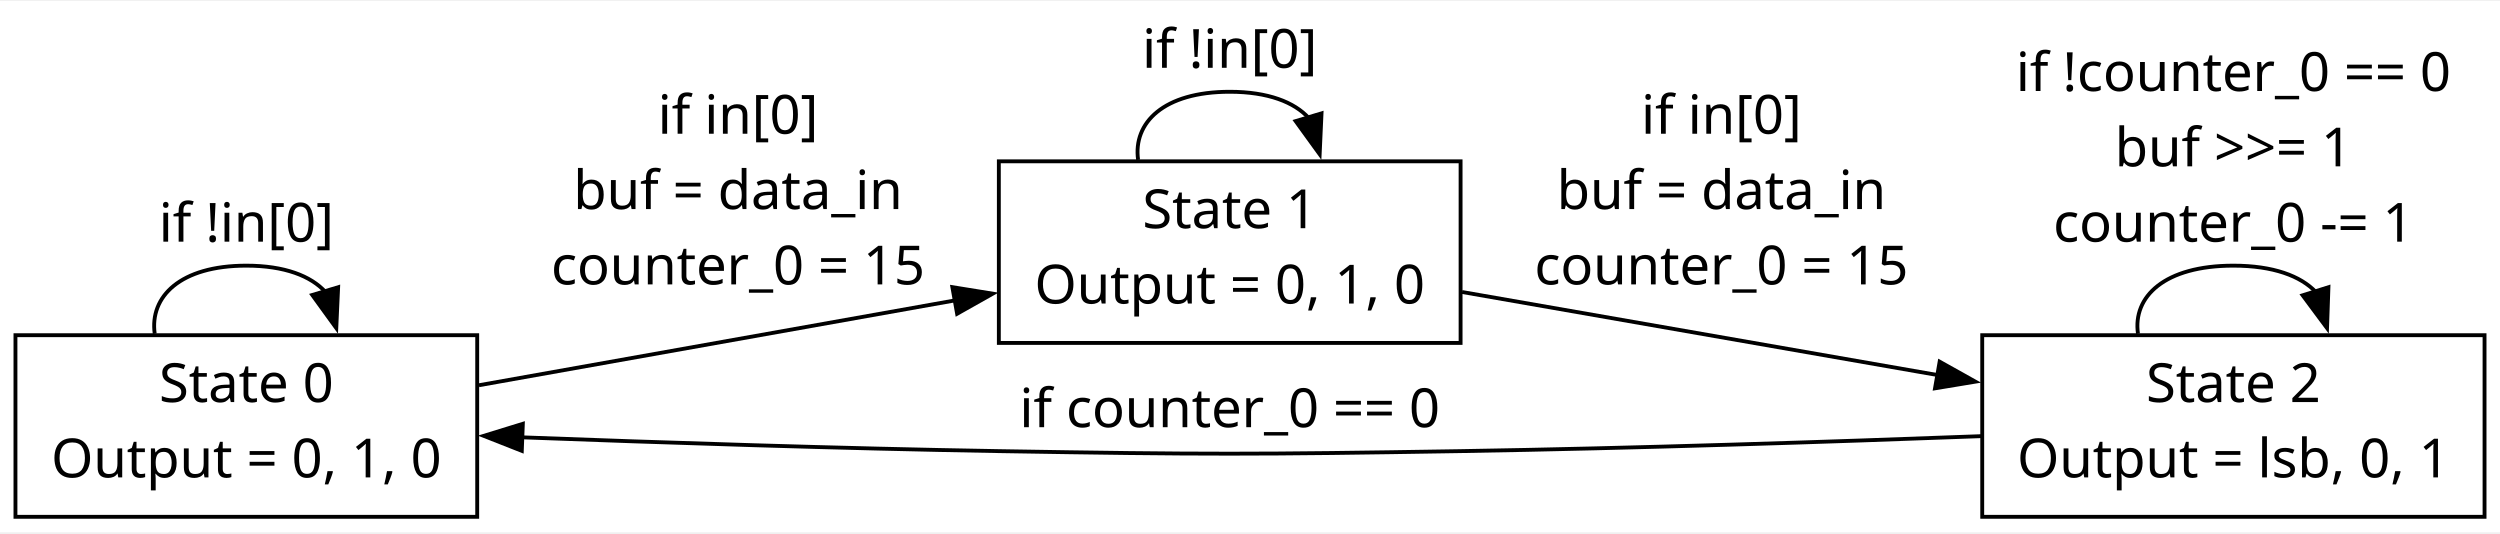
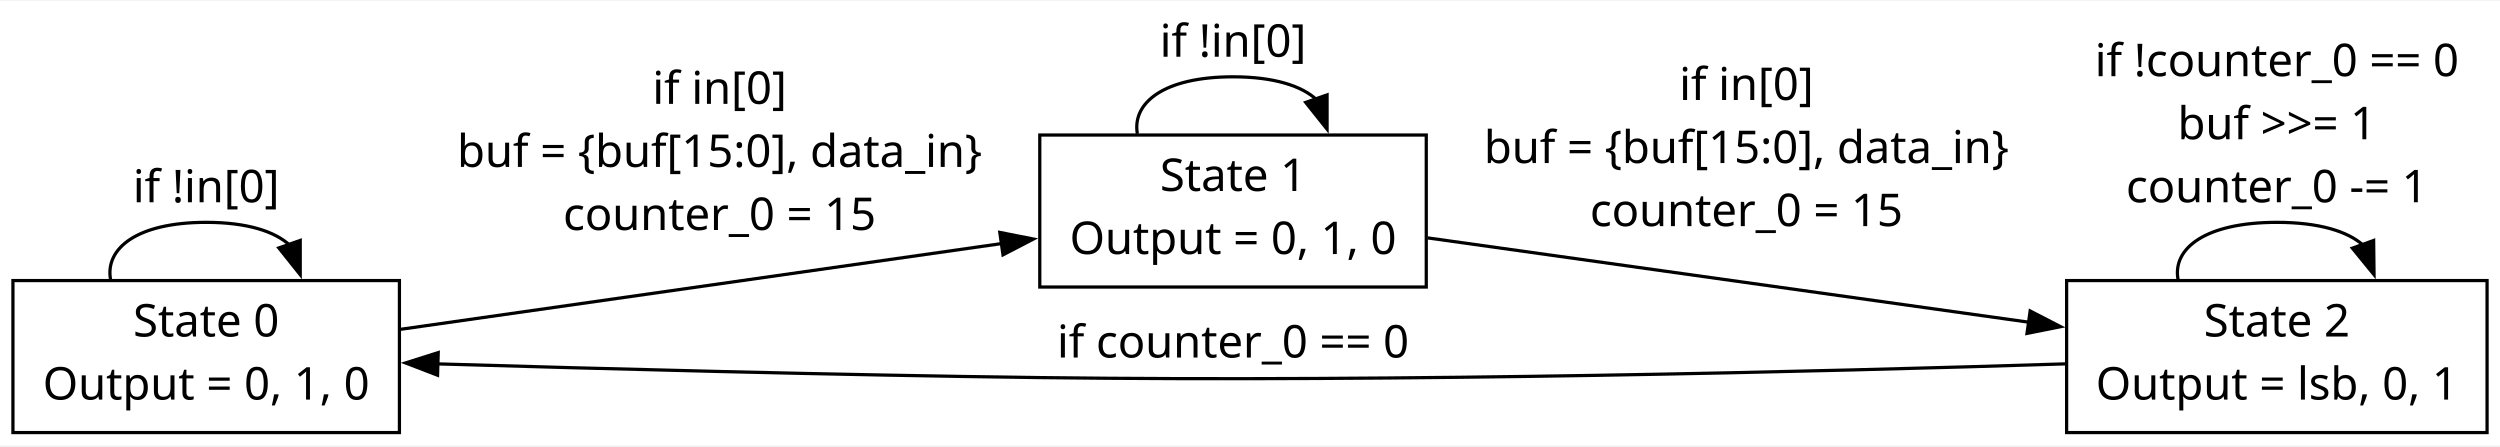
- <svg xmlns="http://www.w3.org/2000/svg" width="647pt" height="138pt" viewBox="0.00 0.00 647.00 137.50">
+ <svg xmlns="http://www.w3.org/2000/svg" width="773pt" height="138pt" viewBox="0.00 0.00 773.00 137.50">
  <g id="graph0" class="graph" transform="scale(1 1) rotate(0) translate(4 133.5)">
-     <polygon fill="white" stroke="none" points="-4,4 -4,-133.5 643,-133.5 643,4 -4,4" />
+     <polygon fill="white" stroke="none" points="-4,4 -4,-133.5 769,-133.5 769,4 -4,4" />
    <g id="node1" class="node">
      <polygon fill="none" stroke="black" points="119.5,-47 0,-47 0,0 119.5,0 119.5,-47" />
      <text text-anchor="middle" x="59.75" y="-29.7" font-family="Noto Sans" font-size="14.00">State 0</text>
      <text text-anchor="middle" x="59.75" y="-10.2" font-family="Noto Sans" font-size="14.00">Output = 0, 1, 0</text>
    </g>
    <g id="edge2" class="edge">
-       <path fill="none" stroke="black" d="M36.04,-47.38C34.7,-56.96 42.6,-65 59.75,-65 69.66,-65 76.49,-62.31 80.22,-58.19" />
-       <polygon fill="black" stroke="black" points="83.51,-59.42 83.03,-48.83 76.81,-57.41 83.51,-59.42" />
+       <path fill="none" stroke="black" d="M30.17,-47.38C28.49,-56.96 38.36,-65 59.75,-65 72.45,-65 81.09,-62.17 85.66,-57.86" />
+       <polygon fill="black" stroke="black" points="88.83,-59.41 88.83,-48.81 82.22,-57.09 88.83,-59.41" />
      <text text-anchor="middle" x="59.75" y="-71.2" font-family="Noto Sans" font-size="14.00">if !in[0]</text>
    </g>
    <g id="node2" class="node">
-       <polygon fill="none" stroke="black" points="374,-92 254.5,-92 254.5,-45 374,-45 374,-92" />
-       <text text-anchor="middle" x="314.25" y="-74.7" font-family="Noto Sans" font-size="14.00">State 1</text>
-       <text text-anchor="middle" x="314.25" y="-55.2" font-family="Noto Sans" font-size="14.00">Output = 0, 1, 0</text>
+       <polygon fill="none" stroke="black" points="437,-92 317.5,-92 317.5,-45 437,-45 437,-92" />
+       <text text-anchor="middle" x="377.25" y="-74.7" font-family="Noto Sans" font-size="14.00">State 1</text>
+       <text text-anchor="middle" x="377.25" y="-55.2" font-family="Noto Sans" font-size="14.00">Output = 0, 1, 0</text>
    </g>
    <g id="edge1" class="edge">
-       <path fill="none" stroke="black" d="M119.95,-34.05C156.83,-40.62 204.47,-49.11 243.22,-56.02" />
-       <polygon fill="black" stroke="black" points="242.47,-59.44 252.93,-57.75 243.7,-52.55 242.47,-59.44" />
-       <text text-anchor="middle" x="187" y="-99.14" font-family="Noto Sans" font-size="14.00">if in[0]</text>
-       <text text-anchor="middle" x="187" y="-79.64" font-family="Noto Sans" font-size="14.00">buf = data_in</text>
-       <text text-anchor="middle" x="187" y="-60.14" font-family="Noto Sans" font-size="14.00">counter_0 = 15</text>
+       <path fill="none" stroke="black" d="M119.72,-31.91C172.45,-39.43 249.81,-50.47 305.78,-58.45" />
+       <polygon fill="black" stroke="black" points="305.14,-61.89 315.53,-59.84 306.13,-54.96 305.14,-61.89" />
+       <text text-anchor="middle" x="218.5" y="-101.63" font-family="Noto Sans" font-size="14.00">if in[0]</text>
+       <text text-anchor="middle" x="218.5" y="-82.13" font-family="Noto Sans" font-size="14.00">buf = {buf[15:0], data_in}</text>
+       <text text-anchor="middle" x="218.5" y="-62.63" font-family="Noto Sans" font-size="14.00">counter_0 = 15</text>
    </g>
    <g id="edge4" class="edge">
-       <path fill="none" stroke="black" d="M290.54,-92.38C289.2,-101.96 297.1,-110 314.25,-110 324.16,-110 330.99,-107.31 334.72,-103.19" />
-       <polygon fill="black" stroke="black" points="338.01,-104.42 337.53,-93.83 331.31,-102.41 338.01,-104.42" />
-       <text text-anchor="middle" x="314.25" y="-116.2" font-family="Noto Sans" font-size="14.00">if !in[0]</text>
+       <path fill="none" stroke="black" d="M347.67,-92.38C345.99,-101.96 355.86,-110 377.25,-110 389.95,-110 398.59,-107.17 403.16,-102.86" />
+       <polygon fill="black" stroke="black" points="406.33,-104.41 406.33,-93.81 399.72,-102.09 406.33,-104.41" />
+       <text text-anchor="middle" x="377.25" y="-116.2" font-family="Noto Sans" font-size="14.00">if !in[0]</text>
    </g>
    <g id="node3" class="node">
-       <polygon fill="none" stroke="black" points="639,-47 509,-47 509,0 639,0 639,-47" />
-       <text text-anchor="middle" x="574" y="-29.7" font-family="Noto Sans" font-size="14.00">State 2</text>
-       <text text-anchor="middle" x="574" y="-10.2" font-family="Noto Sans" font-size="14.00">Output = lsb, 0, 1</text>
+       <polygon fill="none" stroke="black" points="765,-47 635,-47 635,0 765,0 765,-47" />
+       <text text-anchor="middle" x="700" y="-29.7" font-family="Noto Sans" font-size="14.00">State 2</text>
+       <text text-anchor="middle" x="700" y="-10.2" font-family="Noto Sans" font-size="14.00">Output = lsb, 0, 1</text>
    </g>
    <g id="edge3" class="edge">
-       <path fill="none" stroke="black" d="M374.38,-58.18C410.99,-51.79 458.33,-43.52 497.61,-36.66" />
-       <polygon fill="black" stroke="black" points="497.98,-40.15 507.23,-34.98 496.78,-33.25 497.98,-40.15" />
-       <text text-anchor="middle" x="441.5" y="-99.14" font-family="Noto Sans" font-size="14.00">if in[0]</text>
-       <text text-anchor="middle" x="441.5" y="-79.64" font-family="Noto Sans" font-size="14.00">buf = data_in</text>
-       <text text-anchor="middle" x="441.5" y="-60.14" font-family="Noto Sans" font-size="14.00">counter_0 = 15</text>
+       <path fill="none" stroke="black" d="M437.45,-60.19C489.89,-52.84 566.72,-42.06 623.55,-34.09" />
+       <polygon fill="black" stroke="black" points="623.72,-37.6 633.14,-32.74 622.75,-30.66 623.72,-37.6" />
+       <text text-anchor="middle" x="536" y="-102.83" font-family="Noto Sans" font-size="14.00">if in[0]</text>
+       <text text-anchor="middle" x="536" y="-83.33" font-family="Noto Sans" font-size="14.00">buf = {buf[15:0], data_in}</text>
+       <text text-anchor="middle" x="536" y="-63.83" font-family="Noto Sans" font-size="14.00">counter_0 = 15</text>
    </g>
    <g id="edge5" class="edge">
-       <path fill="none" stroke="black" d="M508.93,-20.88C469.94,-19.41 419.1,-17.74 374,-17 320.9,-16.13 307.6,-16.11 254.5,-17 213.48,-17.69 167.6,-19.19 130.79,-20.58" />
-       <polygon fill="black" stroke="black" points="131.04,-17.07 121.18,-20.95 131.31,-24.07 131.04,-17.07" />
-       <text text-anchor="middle" x="314.25" y="-23.2" font-family="Noto Sans" font-size="14.00">if counter_0 == 0</text>
+       <path fill="none" stroke="black" d="M634.54,-21.24C558.69,-18.84 428.94,-15.59 317.5,-17 254.5,-17.8 182.81,-19.7 131.23,-21.24" />
+       <polygon fill="black" stroke="black" points="131.29,-17.73 121.4,-21.53 131.5,-24.73 131.29,-17.73" />
+       <text text-anchor="middle" x="377.25" y="-23.2" font-family="Noto Sans" font-size="14.00">if counter_0 == 0</text>
    </g>
    <g id="edge6" class="edge">
-       <path fill="none" stroke="black" d="M549.31,-47.38C547.91,-56.96 556.14,-65 574,-65 584.32,-65 591.43,-62.31 595.32,-58.19" />
-       <polygon fill="black" stroke="black" points="598.6,-59.42 598.24,-48.83 591.92,-57.33 598.6,-59.42" />
-       <text text-anchor="middle" x="574" y="-110.2" font-family="Noto Sans" font-size="14.00">if !counter_0 == 0</text>
-       <text text-anchor="middle" x="574" y="-90.7" font-family="Noto Sans" font-size="14.00">buf &gt;&gt;= 1</text>
-       <text text-anchor="middle" x="574" y="-71.2" font-family="Noto Sans" font-size="14.00">counter_0 -= 1</text>
+       <path fill="none" stroke="black" d="M669.44,-47.38C667.71,-56.96 677.9,-65 700,-65 713.12,-65 722.05,-62.17 726.77,-57.86" />
+       <polygon fill="black" stroke="black" points="729.93,-59.4 730.05,-48.81 723.35,-57.02 729.93,-59.4" />
+       <text text-anchor="middle" x="700" y="-110.2" font-family="Noto Sans" font-size="14.00">if !counter_0 == 0</text>
+       <text text-anchor="middle" x="700" y="-90.7" font-family="Noto Sans" font-size="14.00">buf &gt;&gt;= 1</text>
+       <text text-anchor="middle" x="700" y="-71.2" font-family="Noto Sans" font-size="14.00">counter_0 -= 1</text>
    </g>
  </g>
</svg>
